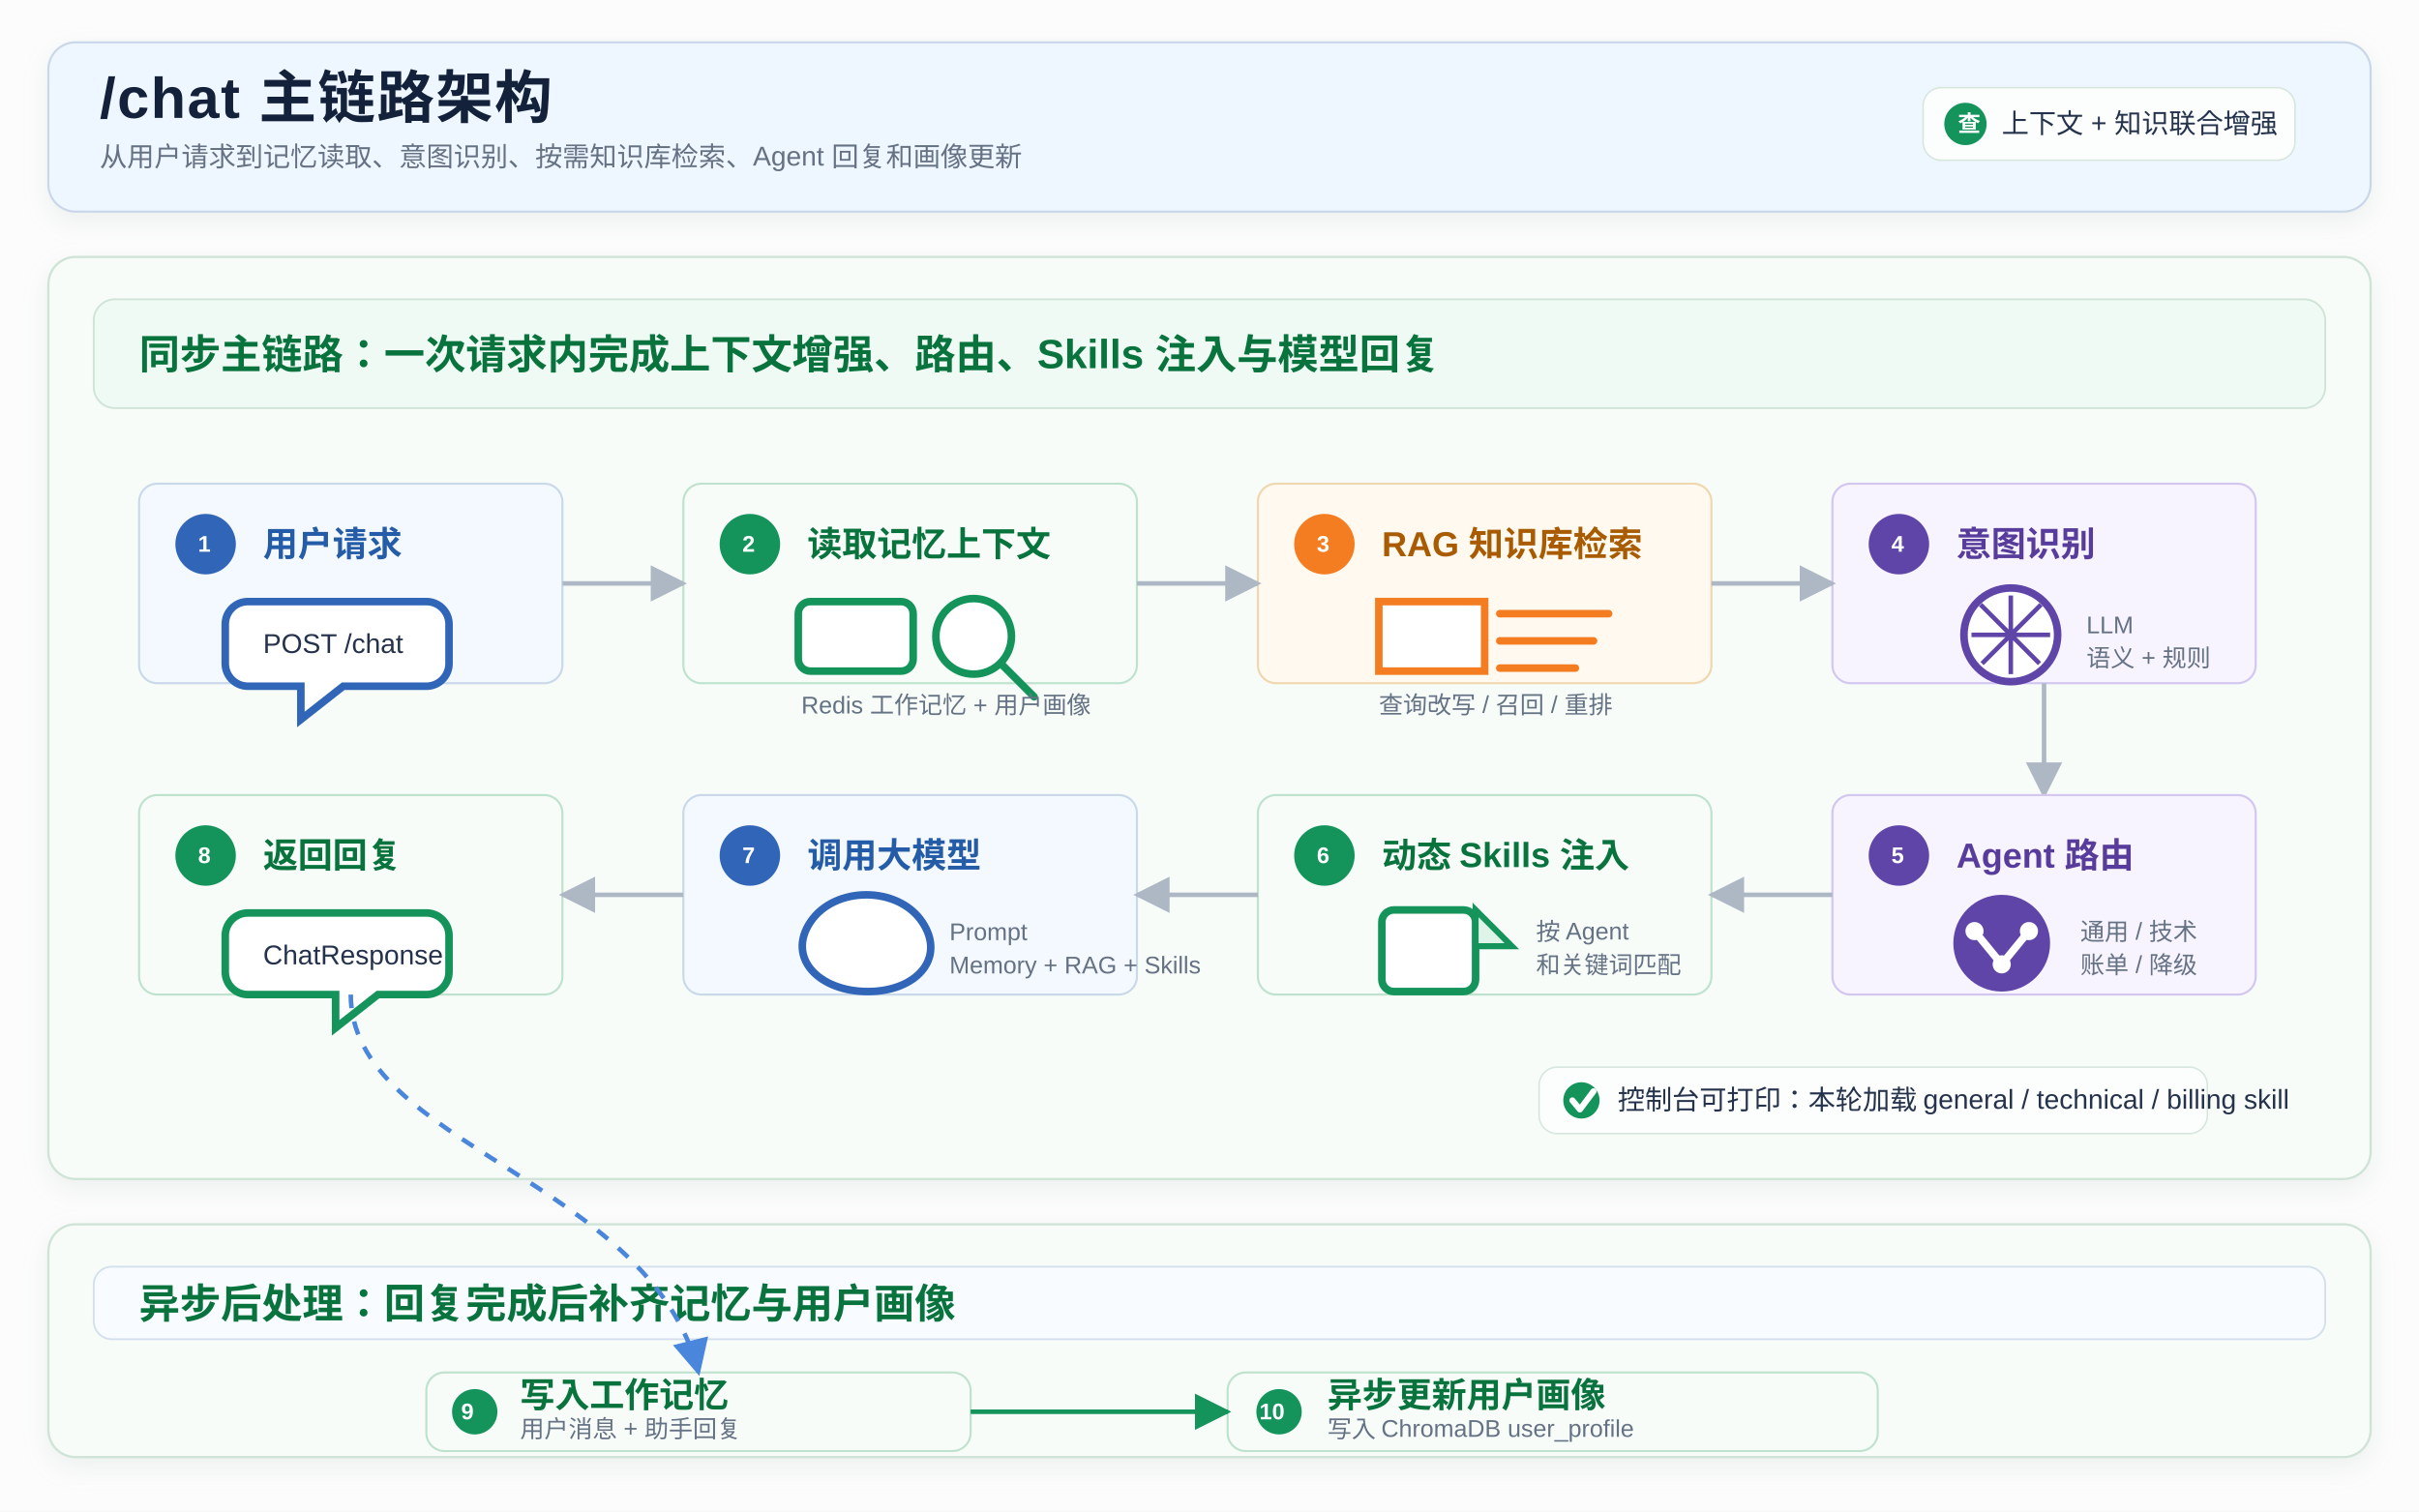
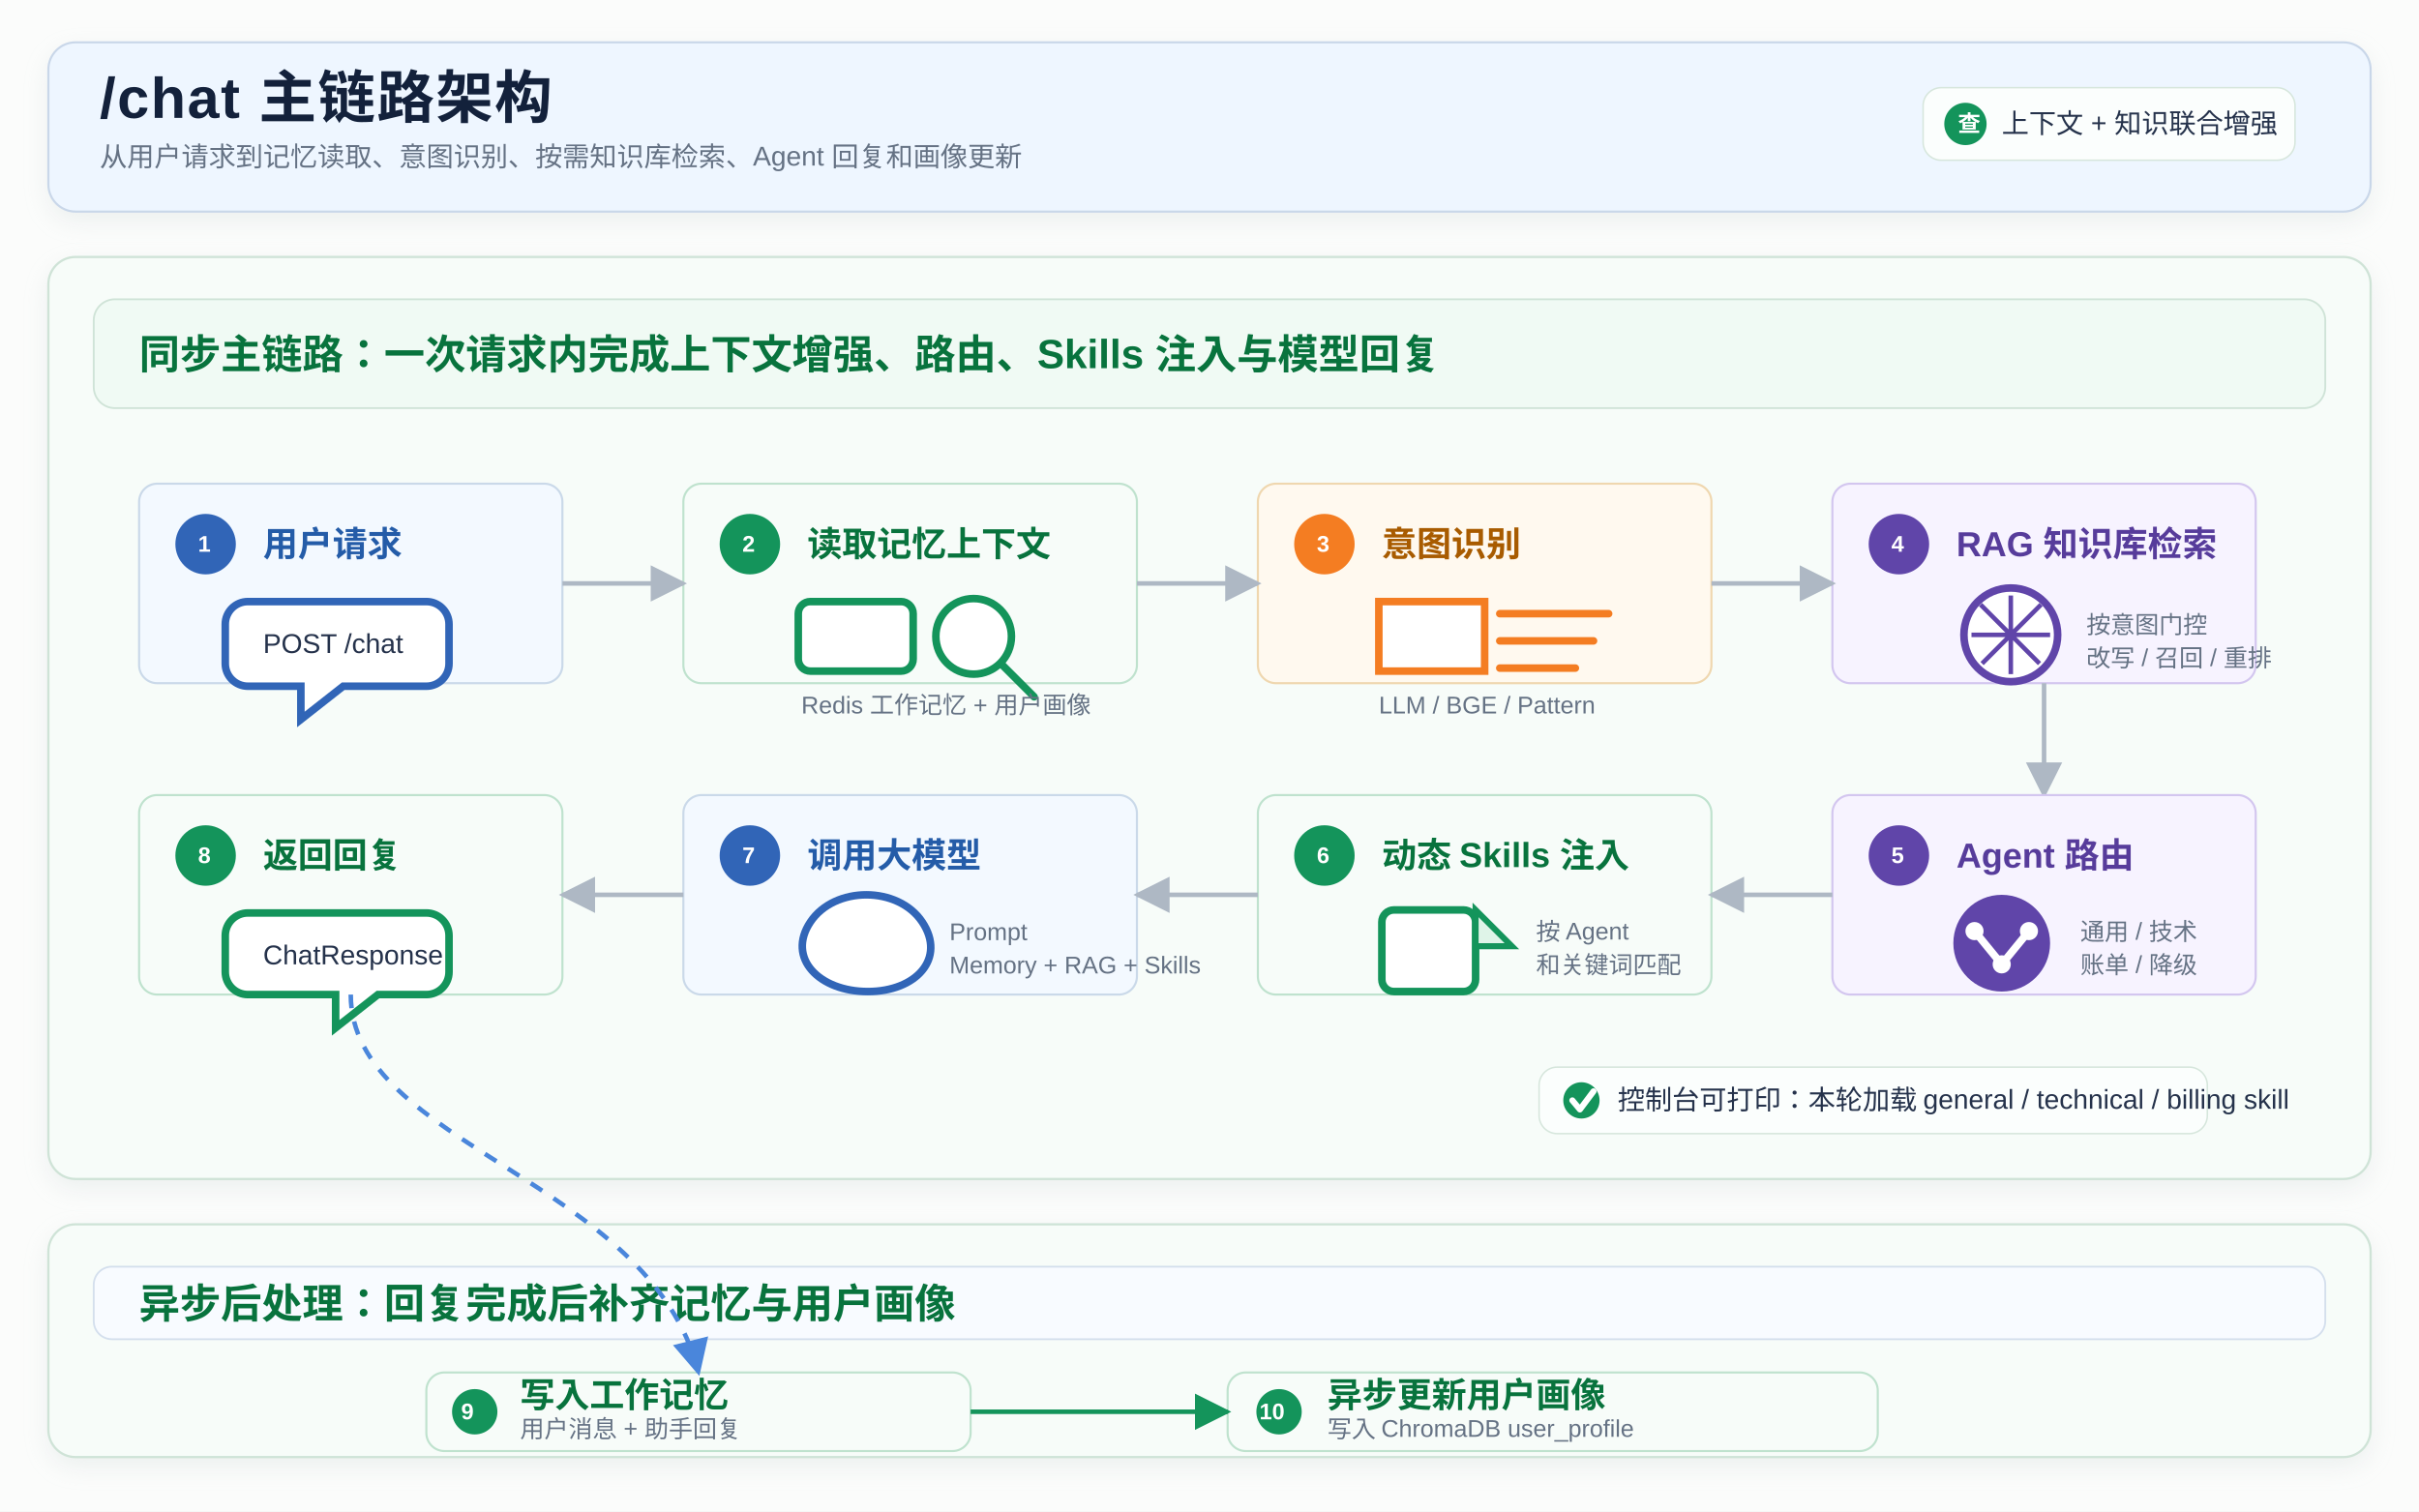
<svg xmlns="http://www.w3.org/2000/svg" width="1600" height="1000" viewBox="0 0 1600 1000">
  <defs>
    <style>
      .bg { fill: #fbfcfb; }
      .header { fill: #eef6ff; stroke: #c9d7e9; stroke-width: 1.4; }
      .panel { fill: #f7fcf9; stroke: #cfe3d7; stroke-width: 1.5; }
      .band { fill: #f0faf4; stroke: #cfe3d7; stroke-width: 1.2; }
      .async-band { fill: #f8fbff; stroke: #d4dfed; stroke-width: 1.2; }
      .card { fill: #ffffff; stroke: #d7e1df; stroke-width: 1.4; }
      .blue-card { fill: #f3f9ff; stroke: #cad9e9; }
      .green-card { fill: #f7fcf9; stroke: #bfe2ce; }
      .orange-card { fill: #fff9ef; stroke: #efd7af; }
      .purple-card { fill: #f7f3ff; stroke: #d3c6ef; }
      .soft-card { fill: #fbfefd; stroke: #d6e6dc; }
      .title { font: 800 38px "PingFang SC", "Microsoft YaHei", Arial, sans-serif; fill: #13213b; letter-spacing: 1px; }
      .subtitle { font: 500 18px "PingFang SC", "Microsoft YaHei", Arial, sans-serif; fill: #657284; }
      .section-title { font: 800 27px "PingFang SC", "Microsoft YaHei", Arial, sans-serif; fill: #08733d; }
      .label { font: 800 23px "PingFang SC", "Microsoft YaHei", Arial, sans-serif; fill: #17243d; }
      .small { font: 500 18px "PingFang SC", "Microsoft YaHei", Arial, sans-serif; fill: #25324b; }
      .muted { font: 500 16px "PingFang SC", "Microsoft YaHei", Arial, sans-serif; fill: #657284; }
      .tiny { font: 800 15px "PingFang SC", "Microsoft YaHei", Arial, sans-serif; fill: #ffffff; }
      .green-text { fill: #08733d; }
      .orange-text { fill: #a85b00; }
      .purple-text { fill: #573c9b; }
      .blue-text { fill: #245ca8; }
      .blue { fill: #3165b7; }
      .green { fill: #14945b; }
      .orange { fill: #f47d22; }
      .purple { fill: #6045a9; }
      .line { stroke: #aeb8c4; stroke-width: 3; fill: none; marker-end: url(#arrow); }
      .green-line { stroke: #14945b; stroke-width: 3; fill: none; marker-end: url(#arrow-green); }
      .blue-line { stroke: #4a86db; stroke-width: 3; fill: none; marker-end: url(#arrow-blue); }
      .dashed { stroke-dasharray: 9 9; }
      .shadow { filter: url(#shadow); }
    </style>
    <filter id="shadow" x="-20%" y="-20%" width="140%" height="140%">
      <feDropShadow dx="0" dy="6" stdDeviation="8" flood-color="#d8e1df" flood-opacity="0.42" />
    </filter>
    <marker id="arrow" viewBox="0 0 10 10" refX="9" refY="5" markerWidth="8" markerHeight="8" orient="auto">
      <path d="M 0 0 L 10 5 L 0 10 z" fill="#aeb8c4" />
    </marker>
    <marker id="arrow-green" viewBox="0 0 10 10" refX="9" refY="5" markerWidth="8" markerHeight="8" orient="auto">
      <path d="M 0 0 L 10 5 L 0 10 z" fill="#14945b" />
    </marker>
    <marker id="arrow-blue" viewBox="0 0 10 10" refX="9" refY="5" markerWidth="8" markerHeight="8" orient="auto">
      <path d="M 0 0 L 10 5 L 0 10 z" fill="#4a86db" />
    </marker>
  </defs>
  <rect class="bg" width="1600" height="1000" />
  <rect class="header shadow" x="32" y="28" width="1536" height="112" rx="18" />
  <text class="title" x="66" y="78">/chat 主链路架构</text>
  <text class="subtitle" x="66" y="110">从用户请求到记忆读取、意图识别、按需知识库检索、Agent 回复和画像更新</text>
  <g transform="translate(1272,58)">
    <rect class="soft-card" width="246" height="48" rx="12" />
    <circle class="green" cx="28" cy="24" r="14" />
    <text class="tiny" x="23" y="29">查</text>
    <text class="small" x="52" y="30">上下文 + 知识联合增强</text>
  </g>
  <rect class="panel shadow" x="32" y="170" width="1536" height="610" rx="18" />
  <rect class="band" x="62" y="198" width="1476" height="72" rx="14" />
  <text class="section-title" x="92" y="244">同步主链路：一次请求内完成上下文增强、路由、Skills 注入与模型回复</text>
  <g transform="translate(92,320)">
    <rect class="card blue-card" width="280" height="132" rx="12" />
    <circle class="blue" cx="44" cy="40" r="20" />
    <text class="tiny" x="39" y="45">1</text>
    <text class="label blue-text" x="82" y="48">用户请求</text>
    <path d="M72 78 h118 a15 15 0 0 1 15 15 v26 a15 15 0 0 1 -15 15 h-55 l-28 22 v-22 h-35 a15 15 0 0 1 -15 -15 v-26 a15 15 0 0 1 15 -15z" fill="#ffffff" stroke="#3165b7" stroke-width="5" />
    <text class="small" x="82" y="112">POST /chat</text>
  </g>
  <g transform="translate(452,320)">
    <rect class="card green-card" width="300" height="132" rx="12" />
    <circle class="green" cx="44" cy="40" r="20" />
    <text class="tiny" x="39" y="45">2</text>
    <text class="label green-text" x="82" y="48">读取记忆上下文</text>
    <rect x="76" y="78" width="76" height="46" rx="8" fill="#ffffff" stroke="#14945b" stroke-width="5" />
    <circle cx="192" cy="101" r="25" fill="#ffffff" stroke="#14945b" stroke-width="5" />
    <path d="M210 119 L232 141" stroke="#14945b" stroke-width="5" fill="none" stroke-linecap="round" />
    <text class="muted" x="78" y="152">Redis 工作记忆 + 用户画像</text>
  </g>
  <g transform="translate(832,320)">
    <rect class="card orange-card" width="300" height="132" rx="12" />
    <circle class="orange" cx="44" cy="40" r="20" />
    <text class="tiny" x="39" y="45">3</text>
-     <text class="label orange-text" x="82" y="48">RAG 知识库检索</text>
+     <text class="label orange-text" x="82" y="48">意图识别</text>
    <path d="M80 78 h70 v46 h-70z" fill="#ffffff" stroke="#f47d22" stroke-width="5" />
    <path d="M160 86 h72 M160 104 h62 M160 122 h50" stroke="#f47d22" stroke-width="5" stroke-linecap="round" />
-     <text class="muted" x="80" y="152">查询改写 / 召回 / 重排</text>
+     <text class="muted" x="80" y="152">LLM / BGE / Pattern</text>
  </g>
  <g transform="translate(1212,320)">
    <rect class="card purple-card" width="280" height="132" rx="12" />
    <circle class="purple" cx="44" cy="40" r="20" />
    <text class="tiny" x="39" y="45">4</text>
-     <text class="label purple-text" x="82" y="48">意图识别</text>
+     <text class="label purple-text" x="82" y="48">RAG 知识库检索</text>
    <circle cx="118" cy="100" r="31" fill="#ffffff" stroke="#6045a9" stroke-width="5" />
    <path d="M92 100 h52 M118 74 v52 M98 80 c13 13 26 26 39 39 M138 80 c-13 13 -26 26 -39 39" stroke="#6045a9" stroke-width="3" fill="none" />
-     <text class="muted" x="168" y="99">LLM</text>
-     <text class="muted" x="168" y="121">语义 + 规则</text>
+     <text class="muted" x="168" y="99">按意图门控</text>
+     <text class="muted" x="168" y="121">改写 / 召回 / 重排</text>
  </g>
  <path class="line" d="M372 386 L452 386" />
  <path class="line" d="M752 386 L832 386" />
  <path class="line" d="M1132 386 L1212 386" />
  <path class="line" d="M1352 452 L1352 526" />
  <g transform="translate(1212,526)">
    <rect class="card purple-card" width="280" height="132" rx="12" />
    <circle class="purple" cx="44" cy="40" r="20" />
    <text class="tiny" x="39" y="45">5</text>
    <text class="label purple-text" x="82" y="48">Agent 路由</text>
    <circle class="purple" cx="112" cy="98" r="32" />
    <circle cx="94" cy="90" r="6" fill="#fff" />
    <circle cx="130" cy="90" r="6" fill="#fff" />
    <circle cx="112" cy="112" r="6" fill="#fff" />
    <path d="M94 90 L112 112 L130 90" stroke="#fff" stroke-width="5" fill="none" stroke-linecap="round" />
    <text class="muted" x="164" y="96">通用 / 技术</text>
    <text class="muted" x="164" y="118">账单 / 降级</text>
  </g>
  <g transform="translate(832,526)">
    <rect class="card green-card" width="300" height="132" rx="12" />
    <circle class="green" cx="44" cy="40" r="20" />
    <text class="tiny" x="39" y="45">6</text>
    <text class="label green-text" x="82" y="48">动态 Skills 注入</text>
    <rect x="82" y="76" width="62" height="54" rx="8" fill="#ffffff" stroke="#14945b" stroke-width="5" />
    <path d="M144 76 L168 100 L144 100 Z" fill="#dff4e8" stroke="#14945b" stroke-width="4" />
    <text class="muted" x="184" y="96">按 Agent</text>
    <text class="muted" x="184" y="118">和关键词匹配</text>
  </g>
  <g transform="translate(452,526)">
    <rect class="card blue-card" width="300" height="132" rx="12" />
    <circle class="blue" cx="44" cy="40" r="20" />
    <text class="tiny" x="39" y="45">7</text>
    <text class="label blue-text" x="82" y="48">调用大模型</text>
    <path d="M84 84 C100 60 142 60 158 84 C174 108 154 130 122 130 C90 130 68 108 84 84 Z" fill="#ffffff" stroke="#3165b7" stroke-width="5" />
    <text class="muted" x="176" y="96">Prompt</text>
    <text class="muted" x="176" y="118">Memory + RAG + Skills</text>
  </g>
  <g transform="translate(92,526)">
    <rect class="card green-card" width="280" height="132" rx="12" />
    <circle class="green" cx="44" cy="40" r="20" />
    <text class="tiny" x="39" y="45">8</text>
    <text class="label green-text" x="82" y="48">返回回复</text>
    <path d="M72 78 h118 a15 15 0 0 1 15 15 v24 a15 15 0 0 1 -15 15 h-32 l-28 22 v-22 h-58 a15 15 0 0 1 -15 -15 v-24 a15 15 0 0 1 15 -15z" fill="#ffffff" stroke="#14945b" stroke-width="5" />
    <text class="small" x="82" y="112">ChatResponse</text>
  </g>
  <path class="line" d="M1212 592 L1132 592" />
  <path class="line" d="M832 592 L752 592" />
  <path class="line" d="M452 592 L372 592" />
  <g transform="translate(1018,706)">
    <rect class="soft-card" width="442" height="44" rx="12" />
    <circle class="green" cx="28" cy="22" r="12" />
    <path d="M22 22 L27 28 L36 16" stroke="#fff" stroke-width="4" fill="none" stroke-linecap="round" stroke-linejoin="round" />
    <text class="small" x="52" y="28">控制台可打印：本轮加载 general / technical / billing skill</text>
  </g>
  <rect class="panel shadow" x="32" y="810" width="1536" height="154" rx="18" />
  <rect class="async-band" x="62" y="838" width="1476" height="48" rx="12" />
  <text class="section-title" x="92" y="872">异步后处理：回复完成后补齐记忆与用户画像</text>
  <g transform="translate(282,908)">
    <rect class="card green-card" width="360" height="52" rx="12" />
    <circle class="green" cx="32" cy="26" r="15" />
    <text class="tiny" x="23" y="31">9</text>
    <text class="label green-text" x="62" y="23">写入工作记忆</text>
    <text class="muted" x="62" y="43">用户消息 + 助手回复</text>
  </g>
  <g transform="translate(812,908)">
    <rect class="card green-card" width="430" height="52" rx="12" />
    <circle class="green" cx="34" cy="26" r="15" />
    <text class="tiny" x="21" y="31">10</text>
    <text class="label green-text" x="66" y="23">异步更新用户画像</text>
    <text class="muted" x="66" y="43">写入 ChromaDB user_profile</text>
  </g>
  <path class="blue-line dashed" d="M232 658 C232 758 430 780 462 908" />
  <path class="green-line" d="M642 934 L812 934" />
</svg>
